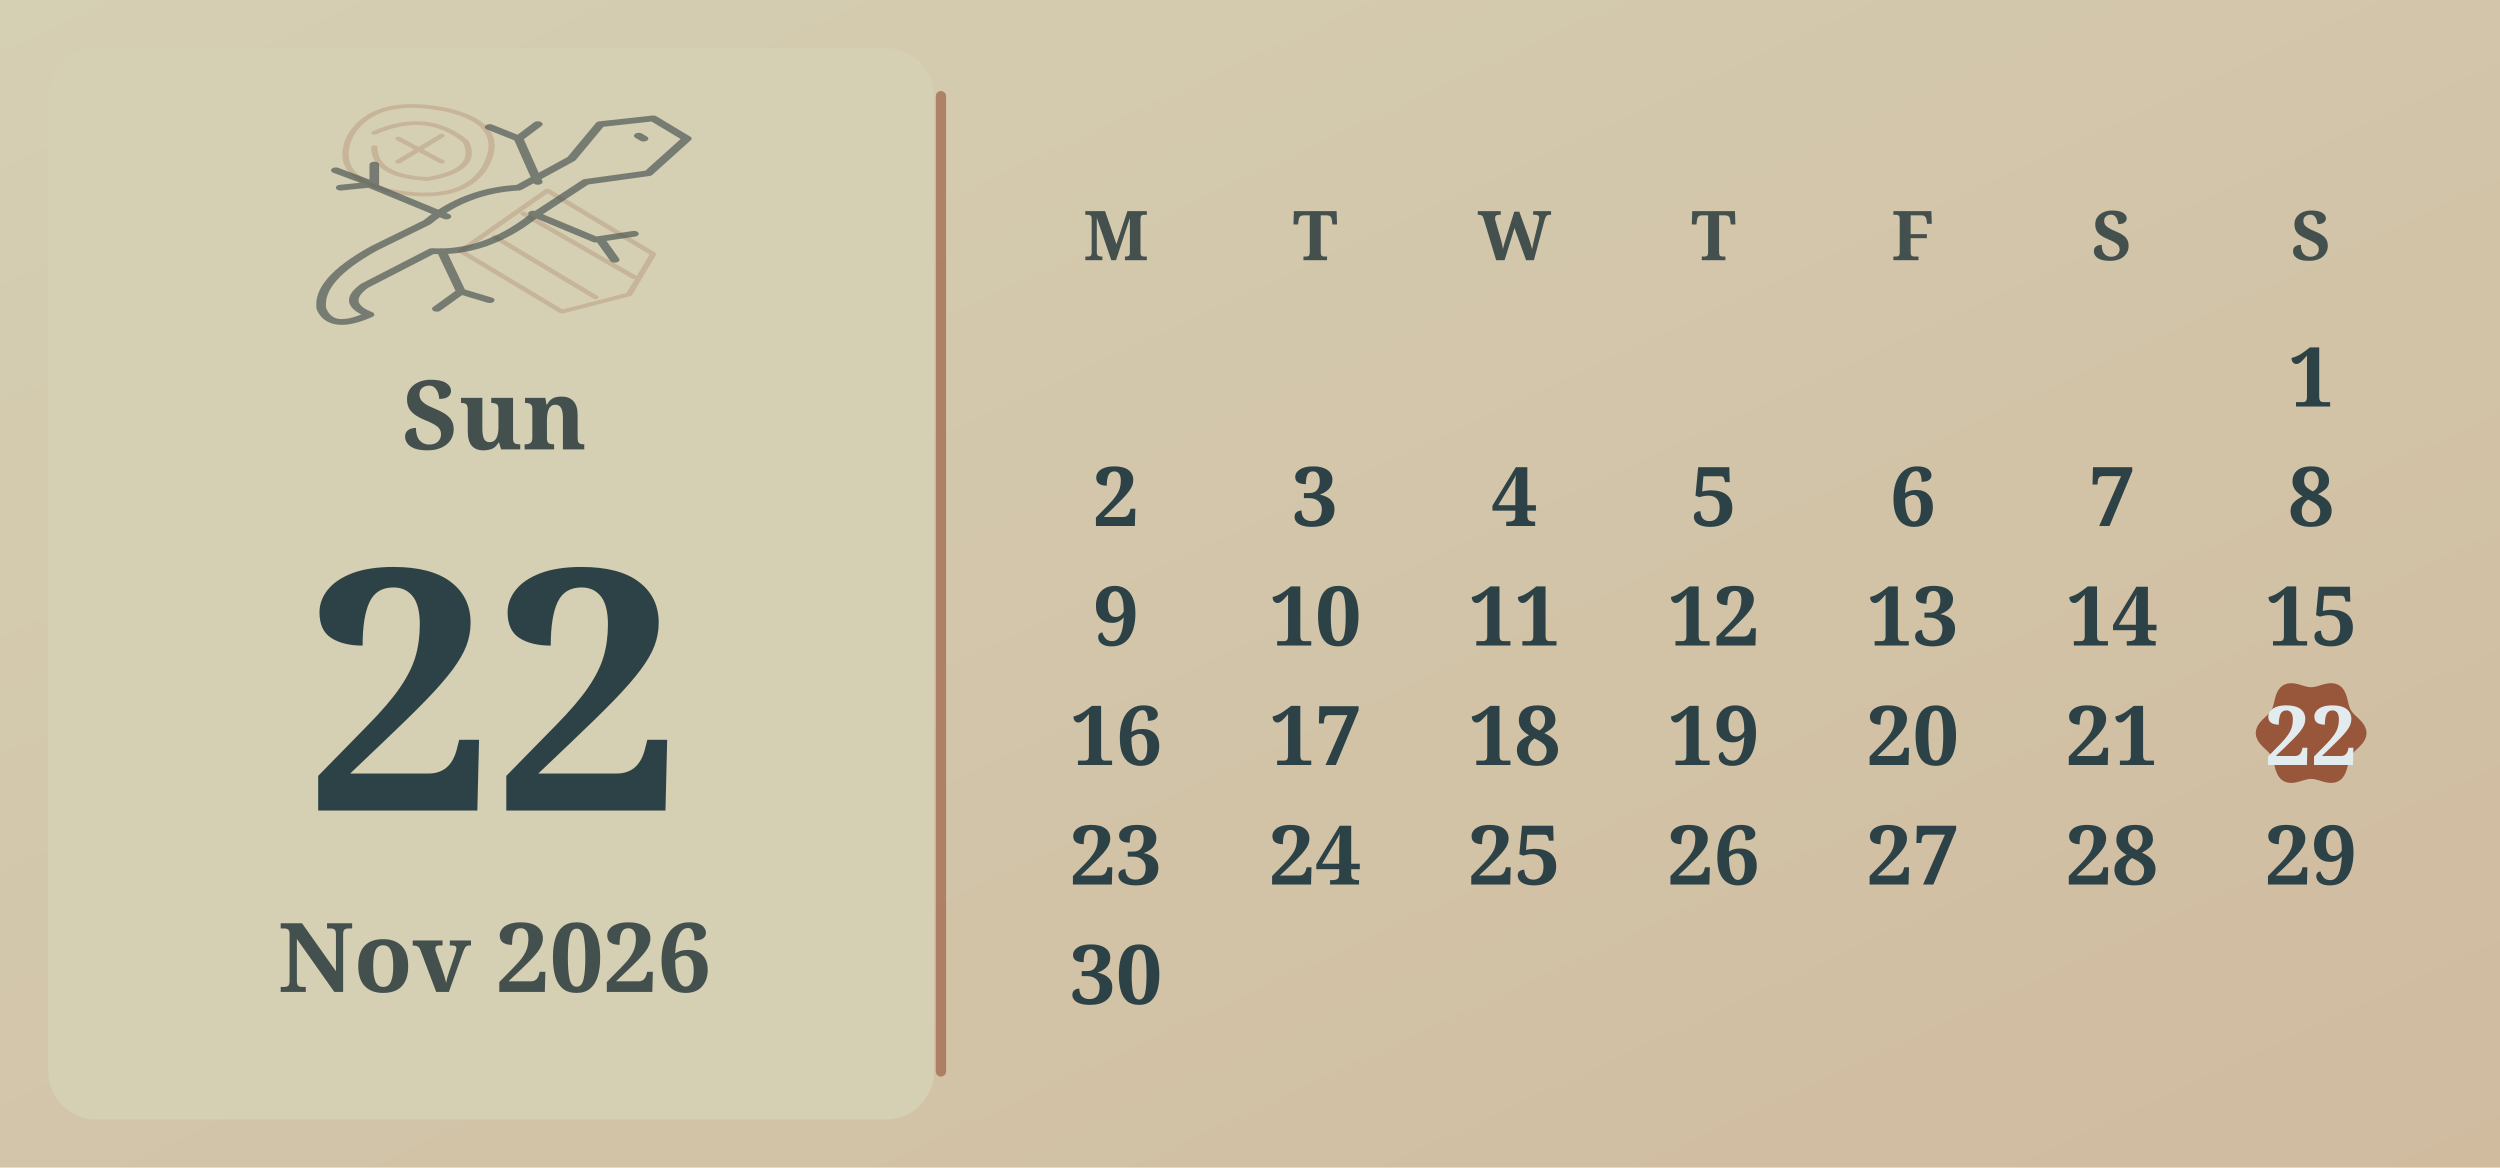
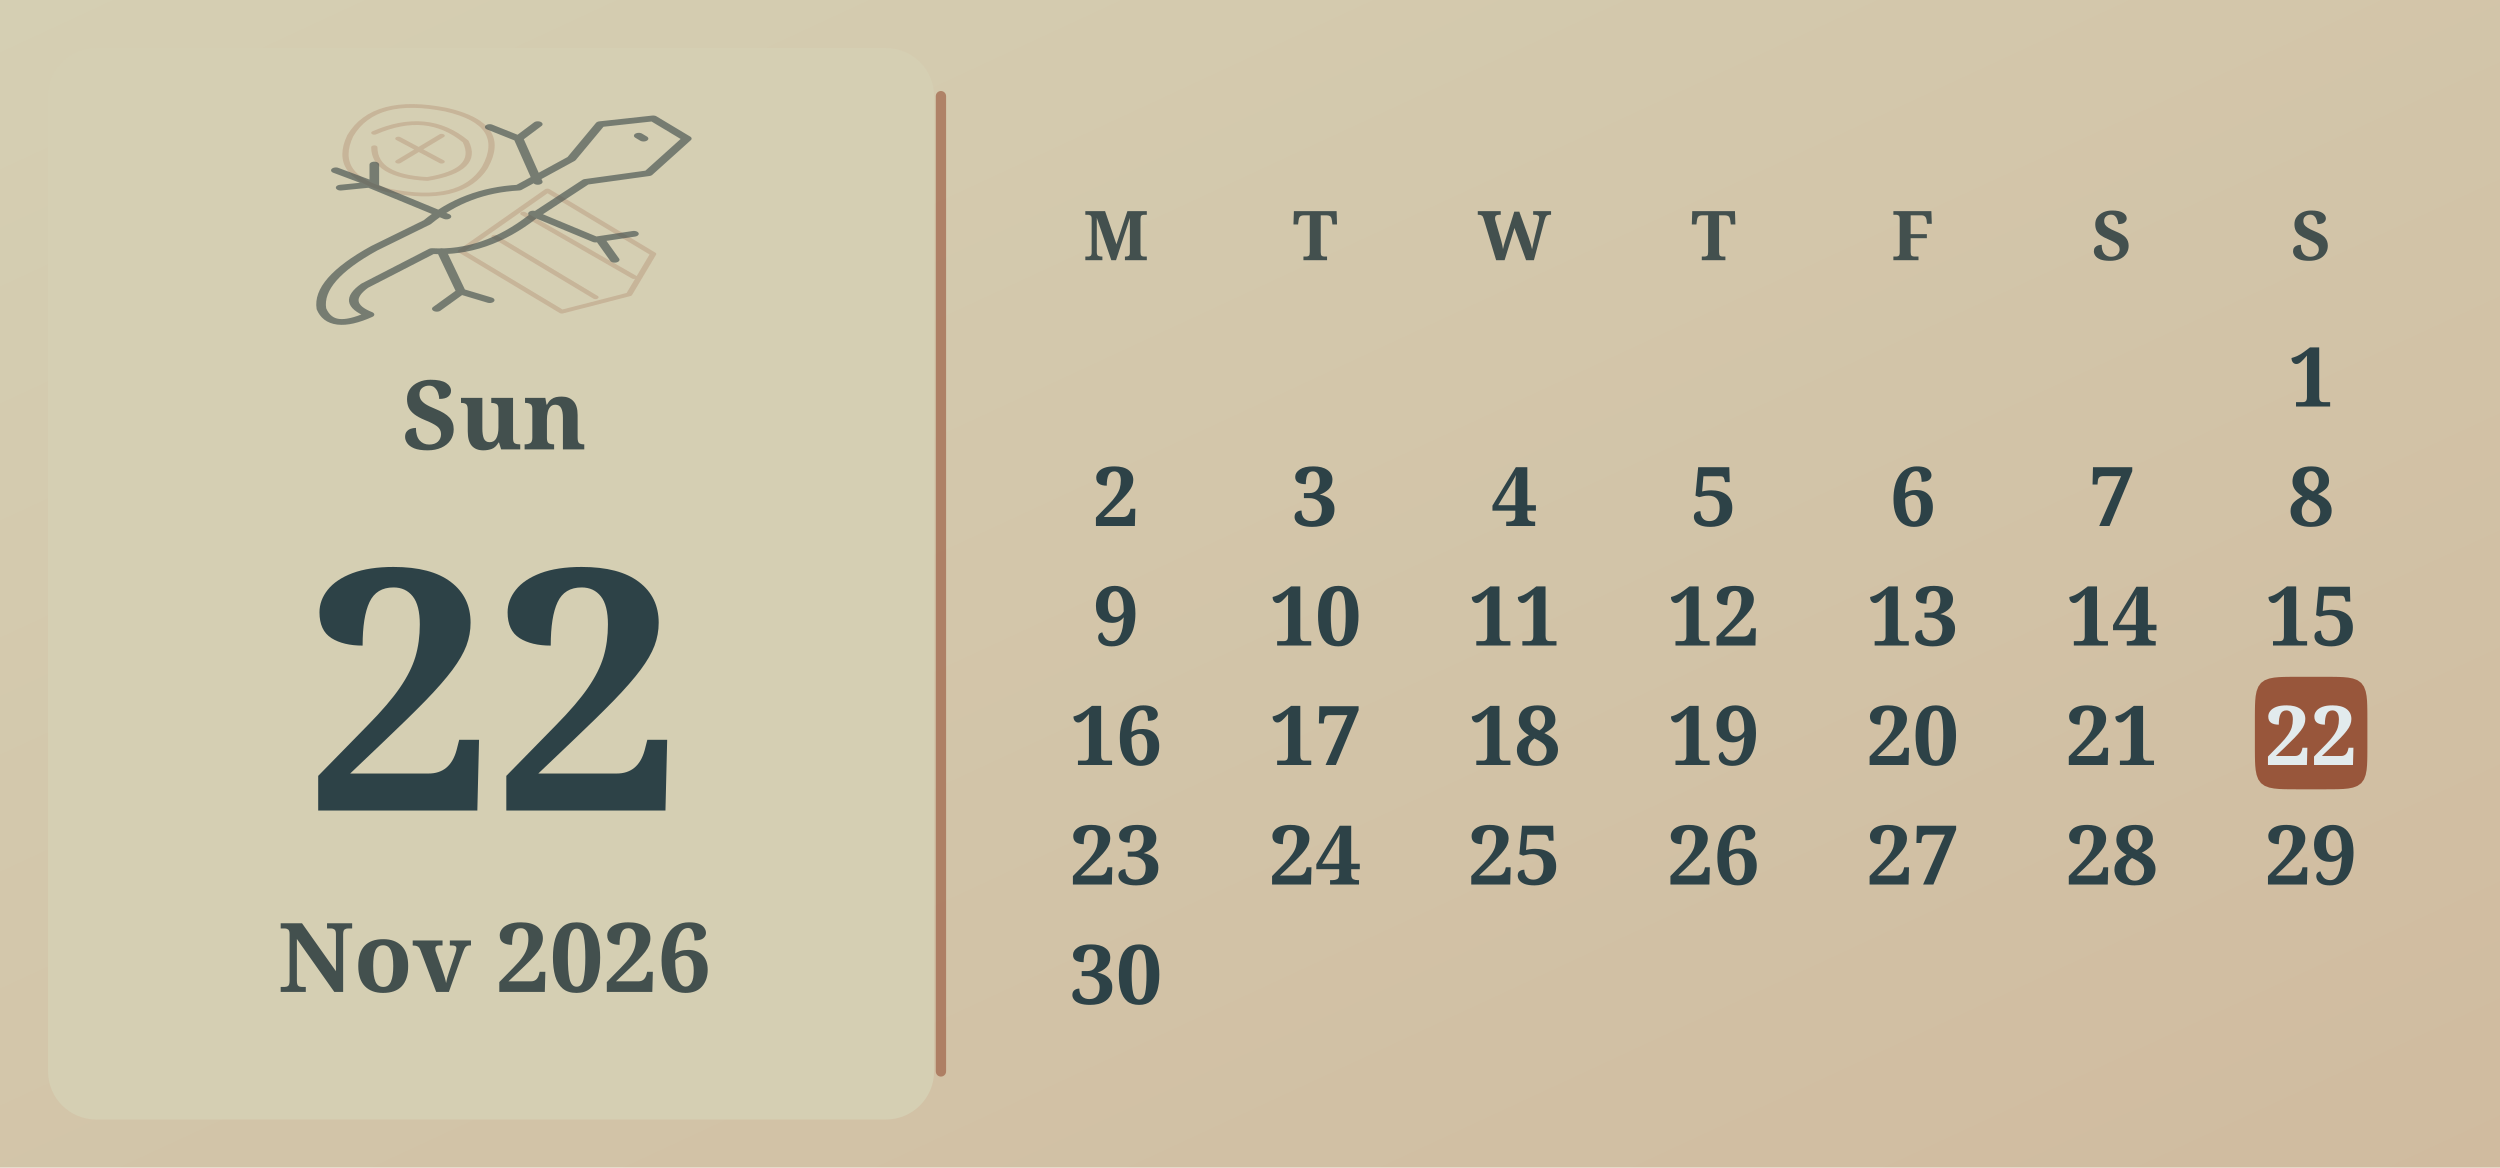
<svg xmlns="http://www.w3.org/2000/svg" width="364" height="170" viewBox="0 0 364 170">
  <defs>
    <linearGradient id="paint" x1="0" y1="0" x2="1" y2="1">
      <stop stop-color="#D5CFB3" />
      <stop offset="1" stop-color="#D0BB9F" />
    </linearGradient>
  </defs>
  <rect width="364" height="170" fill="url(#paint)" />
  <g font-family="Georgia,serif" style="font-variant-numeric:tabular-nums">
    <rect x="7" y="7" width="129" height="156" rx="7" fill="#D5CFB3" opacity="1" />
    <line x1="137" y1="14" x2="137" y2="156" stroke="#98563B" opacity="0.62" stroke-width="1.5" stroke-linecap="round" />
    <path d="M 20 28 Q 25 14 40 19 Q 53 24 48 39 Q 43 52 28 47 Q 16 42 20 28 Z M 25 27 Q 36 19 44 30 Q 47 40 36 43 Q 25 42 25 32 M 61 47 L 83 69 L 78 83 L 64 89 L 43 68 Z M 50 63 L 71 84 M 56 55 L 79 77 M 30 29 L 39 37 M 39 28 L 30 37" transform="translate(37 8) scale(0.7 0.42)" fill="none" stroke="#98563B" stroke-width="1.3" stroke-linecap="round" stroke-linejoin="round" opacity="0.22" />
    <path d="M 25 67 Q 13 78 14 88 Q 16 96 24 90 Q 18 86 23 80 L 37 68 Q 48 69 58 56 L 69 44 L 82 41 L 90 29 L 83 22 L 72 24 L 66 36 L 55 46 Q 44 47 36 58 L 25 67 M 40 56 L 24 45 L 18 46 M 25 45 L 25 38 M 25 45 L 17 40 M 59 44 L 55 29 L 59 24 M 55 29 L 49 25 M 58 55 L 71 64 L 79 62 M 72 64 L 75 71 M 39 68 L 43 82 L 49 85 M 43 82 L 38 88 M 80 28 L 81 29" transform="translate(37 8) scale(0.7 0.42)" fill="none" stroke="#43504E" stroke-width="2" stroke-linecap="round" stroke-linejoin="round" opacity="0.65" />
    <text x="72" y="60" font-size="14" font-weight="600" fill="#43504E" text-anchor="middle" dominant-baseline="central" alignment-baseline="central">Sun</text>
    <text x="72" y="99" font-size="49" font-weight="700" fill="#2D4247" text-anchor="middle" dominant-baseline="central" alignment-baseline="central">22</text>
    <text x="72" y="139" font-size="14" font-weight="600" fill="#43504E" text-anchor="middle" dominant-baseline="central" alignment-baseline="central">Nov 2026</text>
    <text x="162.5" y="34" font-size="10" font-weight="600" fill="#43504E" text-anchor="middle" dominant-baseline="central" alignment-baseline="central">M</text>
    <text x="191.5" y="34" font-size="10" font-weight="600" fill="#43504E" text-anchor="middle" dominant-baseline="central" alignment-baseline="central">T</text>
    <text x="220.5" y="34" font-size="10" font-weight="600" fill="#43504E" text-anchor="middle" dominant-baseline="central" alignment-baseline="central">W</text>
    <text x="249.5" y="34" font-size="10" font-weight="600" fill="#43504E" text-anchor="middle" dominant-baseline="central" alignment-baseline="central">T</text>
    <text x="278.5" y="34" font-size="10" font-weight="600" fill="#43504E" text-anchor="middle" dominant-baseline="central" alignment-baseline="central">F</text>
    <text x="307.5" y="34" font-size="10" font-weight="600" fill="#43504E" text-anchor="middle" dominant-baseline="central" alignment-baseline="central">S</text>
    <text x="336.5" y="34" font-size="10" font-weight="600" fill="#43504E" text-anchor="middle" dominant-baseline="central" alignment-baseline="central">S</text>
    <text x="336.5" y="54.532" font-size="12" font-weight="550" fill="#2D4247" text-anchor="middle" dominant-baseline="central" alignment-baseline="central">1</text>
    <text x="162.5" y="71.932" font-size="12" font-weight="550" fill="#2D4247" text-anchor="middle" dominant-baseline="central" alignment-baseline="central">2</text>
    <text x="191.5" y="71.932" font-size="12" font-weight="550" fill="#2D4247" text-anchor="middle" dominant-baseline="central" alignment-baseline="central">3</text>
    <text x="220.5" y="71.932" font-size="12" font-weight="550" fill="#2D4247" text-anchor="middle" dominant-baseline="central" alignment-baseline="central">4</text>
    <text x="249.5" y="71.932" font-size="12" font-weight="550" fill="#2D4247" text-anchor="middle" dominant-baseline="central" alignment-baseline="central">5</text>
    <text x="278.5" y="71.932" font-size="12" font-weight="550" fill="#2D4247" text-anchor="middle" dominant-baseline="central" alignment-baseline="central">6</text>
    <text x="307.5" y="71.932" font-size="12" font-weight="550" fill="#2D4247" text-anchor="middle" dominant-baseline="central" alignment-baseline="central">7</text>
    <text x="336.5" y="71.932" font-size="12" font-weight="550" fill="#2D4247" text-anchor="middle" dominant-baseline="central" alignment-baseline="central">8</text>
    <text x="162.5" y="89.332" font-size="12" font-weight="550" fill="#2D4247" text-anchor="middle" dominant-baseline="central" alignment-baseline="central">9</text>
    <text x="191.5" y="89.332" font-size="12" font-weight="550" fill="#2D4247" text-anchor="middle" dominant-baseline="central" alignment-baseline="central">10</text>
    <text x="220.5" y="89.332" font-size="12" font-weight="550" fill="#2D4247" text-anchor="middle" dominant-baseline="central" alignment-baseline="central">11</text>
    <text x="249.5" y="89.332" font-size="12" font-weight="550" fill="#2D4247" text-anchor="middle" dominant-baseline="central" alignment-baseline="central">12</text>
    <text x="278.5" y="89.332" font-size="12" font-weight="550" fill="#2D4247" text-anchor="middle" dominant-baseline="central" alignment-baseline="central">13</text>
    <text x="307.5" y="89.332" font-size="12" font-weight="550" fill="#2D4247" text-anchor="middle" dominant-baseline="central" alignment-baseline="central">14</text>
    <text x="336.5" y="89.332" font-size="12" font-weight="550" fill="#2D4247" text-anchor="middle" dominant-baseline="central" alignment-baseline="central">15</text>
    <text x="162.5" y="106.732" font-size="12" font-weight="550" fill="#2D4247" text-anchor="middle" dominant-baseline="central" alignment-baseline="central">16</text>
    <text x="191.5" y="106.732" font-size="12" font-weight="550" fill="#2D4247" text-anchor="middle" dominant-baseline="central" alignment-baseline="central">17</text>
    <text x="220.5" y="106.732" font-size="12" font-weight="550" fill="#2D4247" text-anchor="middle" dominant-baseline="central" alignment-baseline="central">18</text>
    <text x="249.5" y="106.732" font-size="12" font-weight="550" fill="#2D4247" text-anchor="middle" dominant-baseline="central" alignment-baseline="central">19</text>
    <text x="278.5" y="106.732" font-size="12" font-weight="550" fill="#2D4247" text-anchor="middle" dominant-baseline="central" alignment-baseline="central">20</text>
    <text x="307.5" y="106.732" font-size="12" font-weight="550" fill="#2D4247" text-anchor="middle" dominant-baseline="central" alignment-baseline="central">21</text>
-     <path d="M 94.82 50 L 94.43 52.91 L 93.31 55.7 L 91.61 58.28 L 89.55 60.6 L 87.38 62.69 L 85.31 64.62 L 83.52 66.53 L 82.11 68.54 L 81.08 70.77 L 80.32 73.26 L 79.68 76.02 L 78.96 78.96 L 77.98 81.9 L 76.59 84.66 L 74.74 87.02 L 72.41 88.81 L 69.69 89.93 L 66.72 90.36 L 63.64 90.18 L 60.6 89.55 L 57.7 88.71 L 54.99 87.89 L 52.44 87.3 L 50 87.08 L 47.56 87.3 L 45.01 87.89 L 42.3 88.71 L 39.4 89.55 L 36.36 90.18 L 33.28 90.36 L 30.31 89.93 L 27.59 88.81 L 25.26 87.02 L 23.41 84.66 L 22.02 81.9 L 21.04 78.96 L 20.32 76.02 L 19.68 73.26 L 18.92 70.77 L 17.89 68.54 L 16.48 66.53 L 14.69 64.62 L 12.62 62.69 L 10.45 60.6 L 8.39 58.28 L 6.69 55.7 L 5.57 52.91 L 5.18 50 L 5.57 47.09 L 6.69 44.3 L 8.39 41.72 L 10.45 39.4 L 12.62 37.31 L 14.69 35.38 L 16.48 33.47 L 17.89 31.46 L 18.92 29.23 L 19.68 26.74 L 20.32 23.98 L 21.04 21.04 L 22.02 18.1 L 23.41 15.34 L 25.26 12.98 L 27.59 11.19 L 30.31 10.07 L 33.28 9.64 L 36.36 9.82 L 39.4 10.45 L 42.3 11.29 L 45.01 12.11 L 47.56 12.7 L 50 12.92 L 52.44 12.7 L 54.99 12.11 L 57.7 11.29 L 60.6 10.45 L 63.64 9.82 L 66.72 9.64 L 69.69 10.07 L 72.41 11.19 L 74.74 12.98 L 76.59 15.34 L 77.98 18.1 L 78.96 21.04 L 79.68 23.98 L 80.32 26.74 L 81.08 29.23 L 82.11 31.46 L 83.52 33.47 L 85.31 35.38 L 87.38 37.31 L 89.55 39.4 L 91.61 41.72 L 93.31 44.3 L 94.43 47.09 Z" transform="translate(327.5 97.732) scale(0.18 0.18)" fill="#98563B" opacity="1" />
+     <path d="M 95.5 50 L 95.5 52.98 L 95.5 55.99 L 95.5 59.05 L 95.5 62.19 L 95.49 65.44 L 95.46 68.83 L 95.39 72.38 L 95.23 76.11 L 94.86 79.97 L 94.11 83.85 L 92.74 87.49 L 90.54 90.54 L 87.49 92.74 L 83.85 94.11 L 79.97 94.86 L 76.11 95.23 L 72.38 95.39 L 68.83 95.46 L 65.44 95.49 L 62.19 95.5 L 59.05 95.5 L 55.99 95.5 L 52.98 95.5 L 50 95.5 L 47.02 95.5 L 44.01 95.5 L 40.95 95.5 L 37.81 95.5 L 34.56 95.49 L 31.17 95.46 L 27.62 95.39 L 23.89 95.23 L 20.03 94.86 L 16.15 94.11 L 12.51 92.74 L 9.46 90.54 L 7.26 87.49 L 5.89 83.85 L 5.14 79.97 L 4.77 76.11 L 4.61 72.38 L 4.54 68.83 L 4.51 65.44 L 4.5 62.19 L 4.5 59.05 L 4.5 55.99 L 4.5 52.98 L 4.5 50 L 4.5 47.02 L 4.5 44.01 L 4.5 40.95 L 4.5 37.81 L 4.51 34.56 L 4.54 31.17 L 4.61 27.62 L 4.77 23.89 L 5.14 20.03 L 5.89 16.15 L 7.26 12.51 L 9.46 9.46 L 12.51 7.26 L 16.15 5.89 L 20.03 5.14 L 23.89 4.77 L 27.62 4.61 L 31.17 4.54 L 34.56 4.51 L 37.81 4.5 L 40.95 4.5 L 44.01 4.5 L 47.02 4.5 L 50 4.5 L 52.98 4.5 L 55.99 4.5 L 59.05 4.5 L 62.19 4.5 L 65.44 4.51 L 68.83 4.54 L 72.38 4.61 L 76.11 4.77 L 79.97 5.14 L 83.85 5.89 L 87.49 7.26 L 90.54 9.46 L 92.74 12.51 L 94.11 16.15 L 94.86 20.03 L 95.23 23.89 L 95.39 27.62 L 95.46 31.17 L 95.49 34.56 L 95.5 37.81 L 95.5 40.95 L 95.5 44.01 L 95.5 47.02 Z" transform="translate(327.5 97.732) scale(0.18 0.18)" fill="#98563B" opacity="1" />
    <text x="336.5" y="106.732" font-size="12" font-weight="700" fill="#E2EBED" text-anchor="middle" dominant-baseline="central" alignment-baseline="central">22</text>
    <text x="162.5" y="124.132" font-size="12" font-weight="550" fill="#2D4247" text-anchor="middle" dominant-baseline="central" alignment-baseline="central">23</text>
    <text x="191.5" y="124.132" font-size="12" font-weight="550" fill="#2D4247" text-anchor="middle" dominant-baseline="central" alignment-baseline="central">24</text>
    <text x="220.5" y="124.132" font-size="12" font-weight="550" fill="#2D4247" text-anchor="middle" dominant-baseline="central" alignment-baseline="central">25</text>
    <text x="249.5" y="124.132" font-size="12" font-weight="550" fill="#2D4247" text-anchor="middle" dominant-baseline="central" alignment-baseline="central">26</text>
    <text x="278.5" y="124.132" font-size="12" font-weight="550" fill="#2D4247" text-anchor="middle" dominant-baseline="central" alignment-baseline="central">27</text>
    <text x="307.5" y="124.132" font-size="12" font-weight="550" fill="#2D4247" text-anchor="middle" dominant-baseline="central" alignment-baseline="central">28</text>
    <text x="336.5" y="124.132" font-size="12" font-weight="550" fill="#2D4247" text-anchor="middle" dominant-baseline="central" alignment-baseline="central">29</text>
    <text x="162.5" y="141.532" font-size="12" font-weight="550" fill="#2D4247" text-anchor="middle" dominant-baseline="central" alignment-baseline="central">30</text>
  </g>
</svg>
